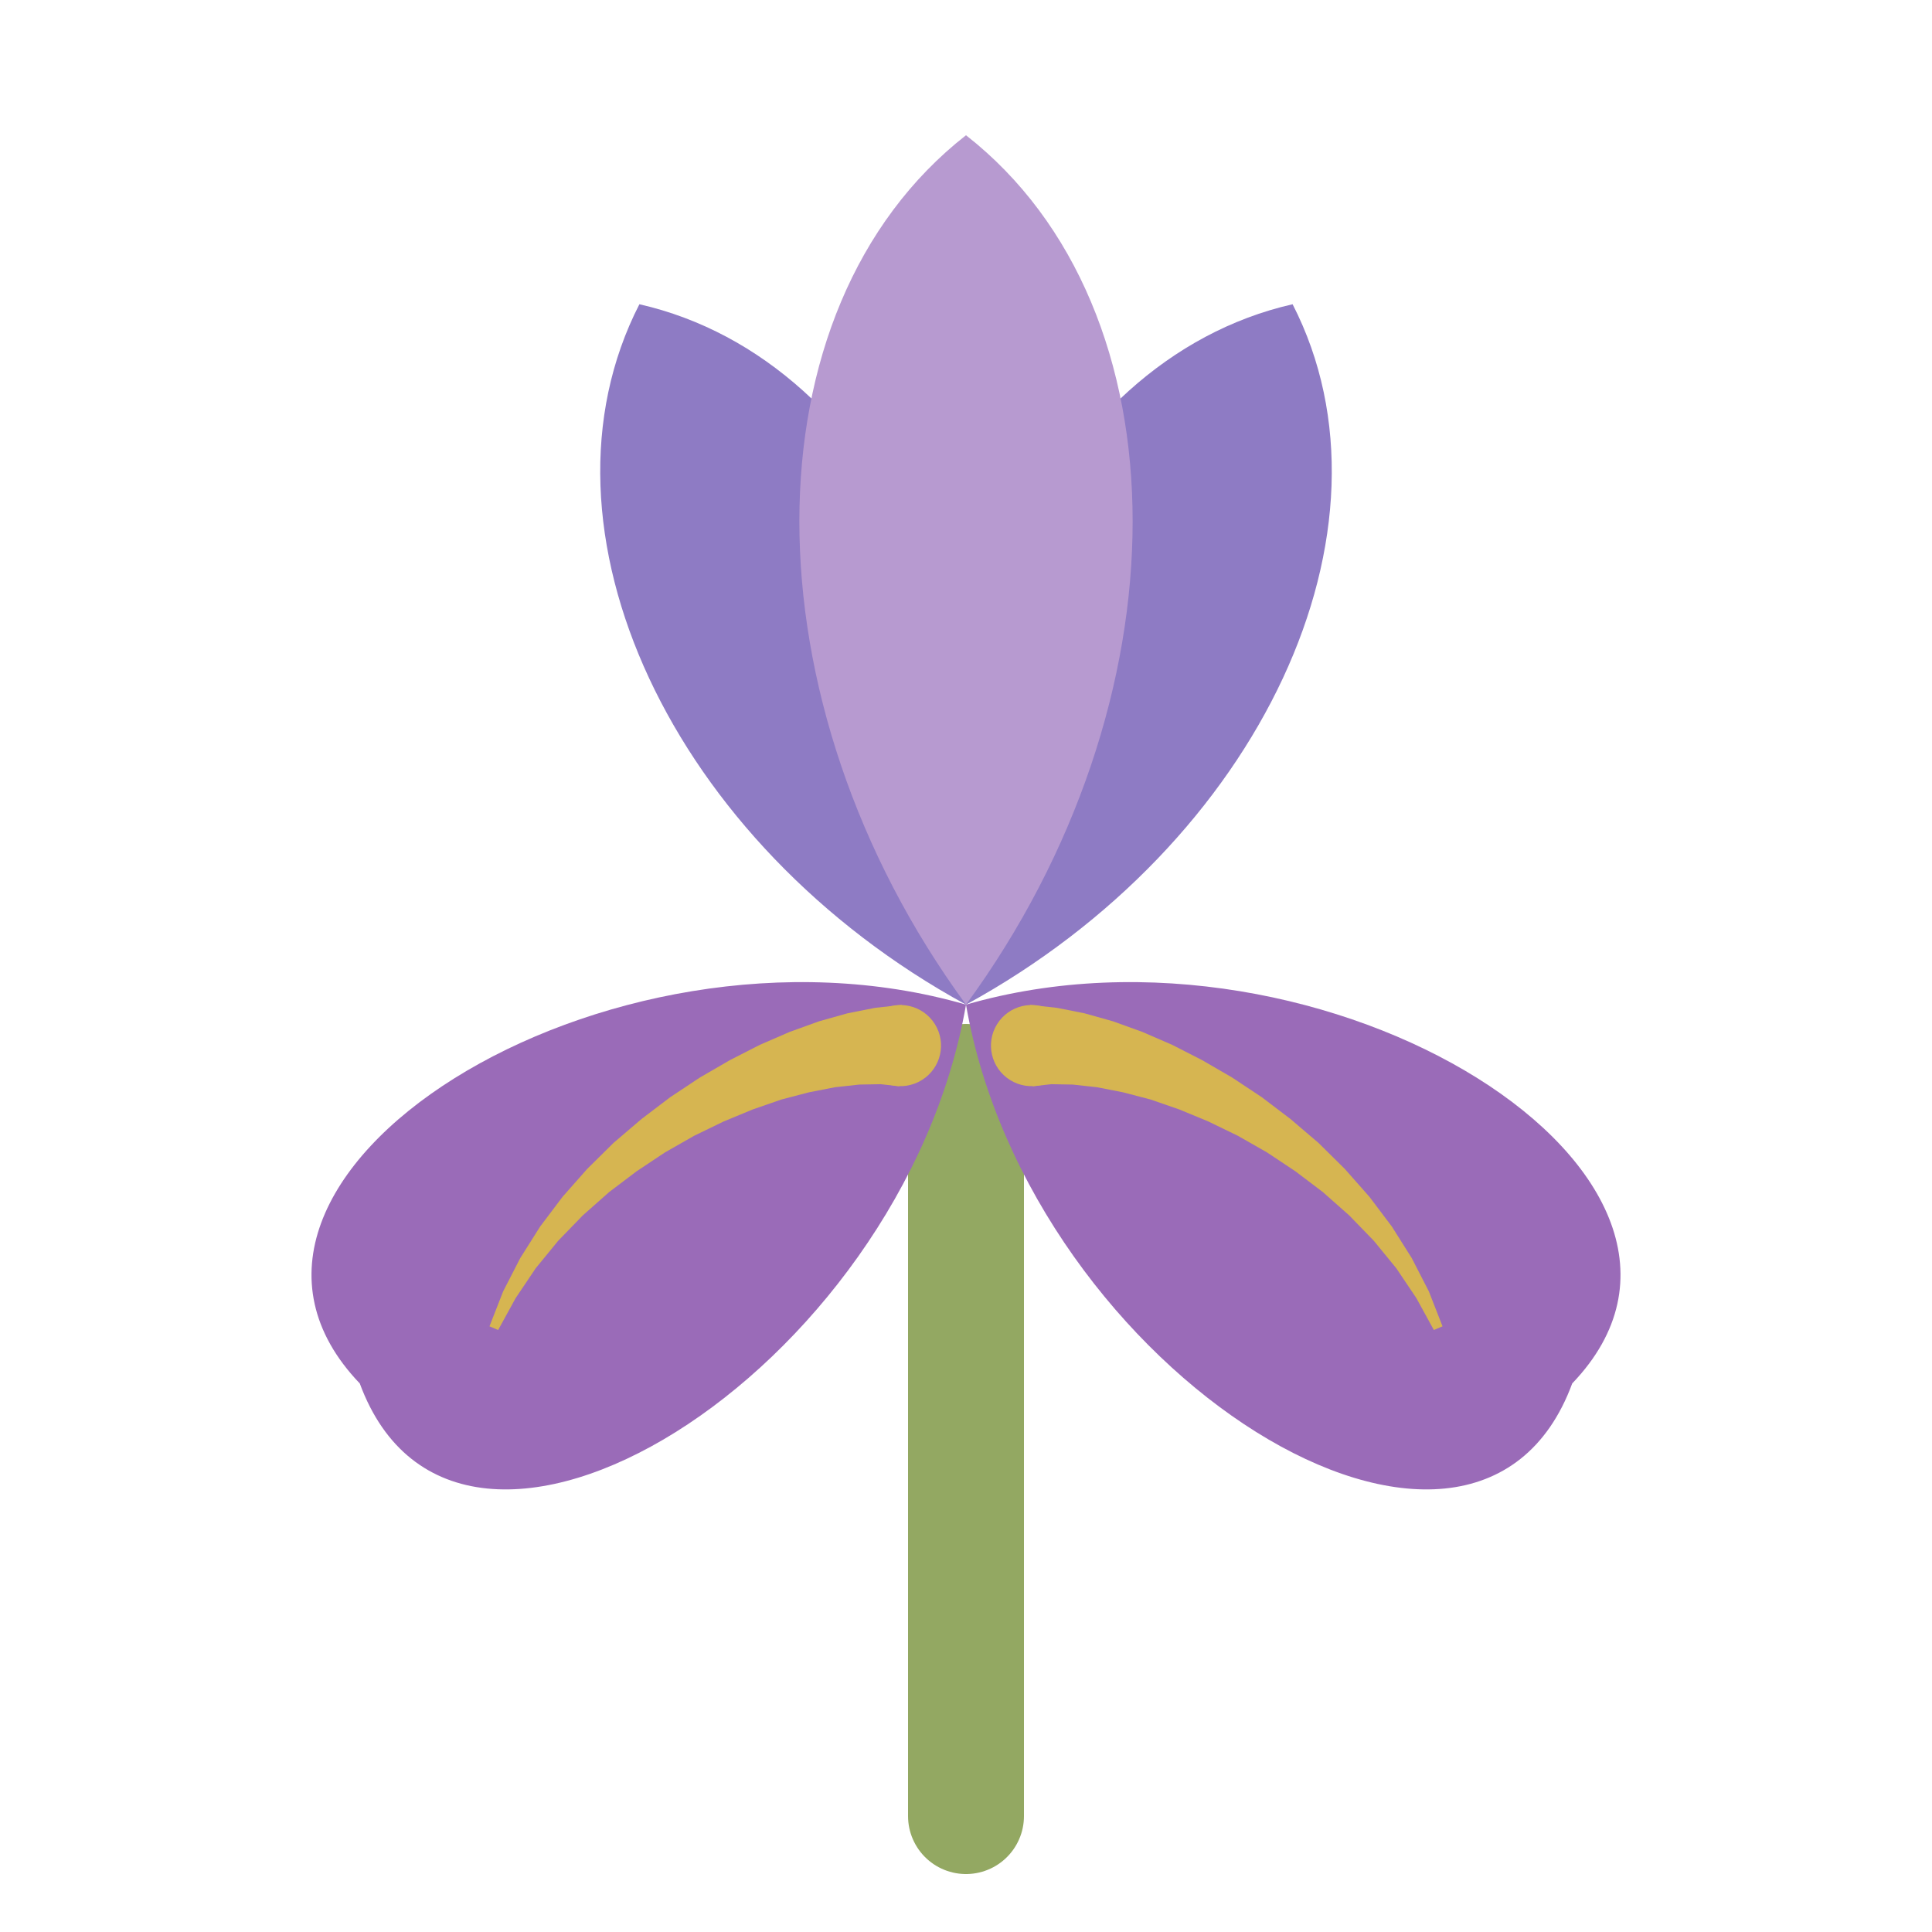
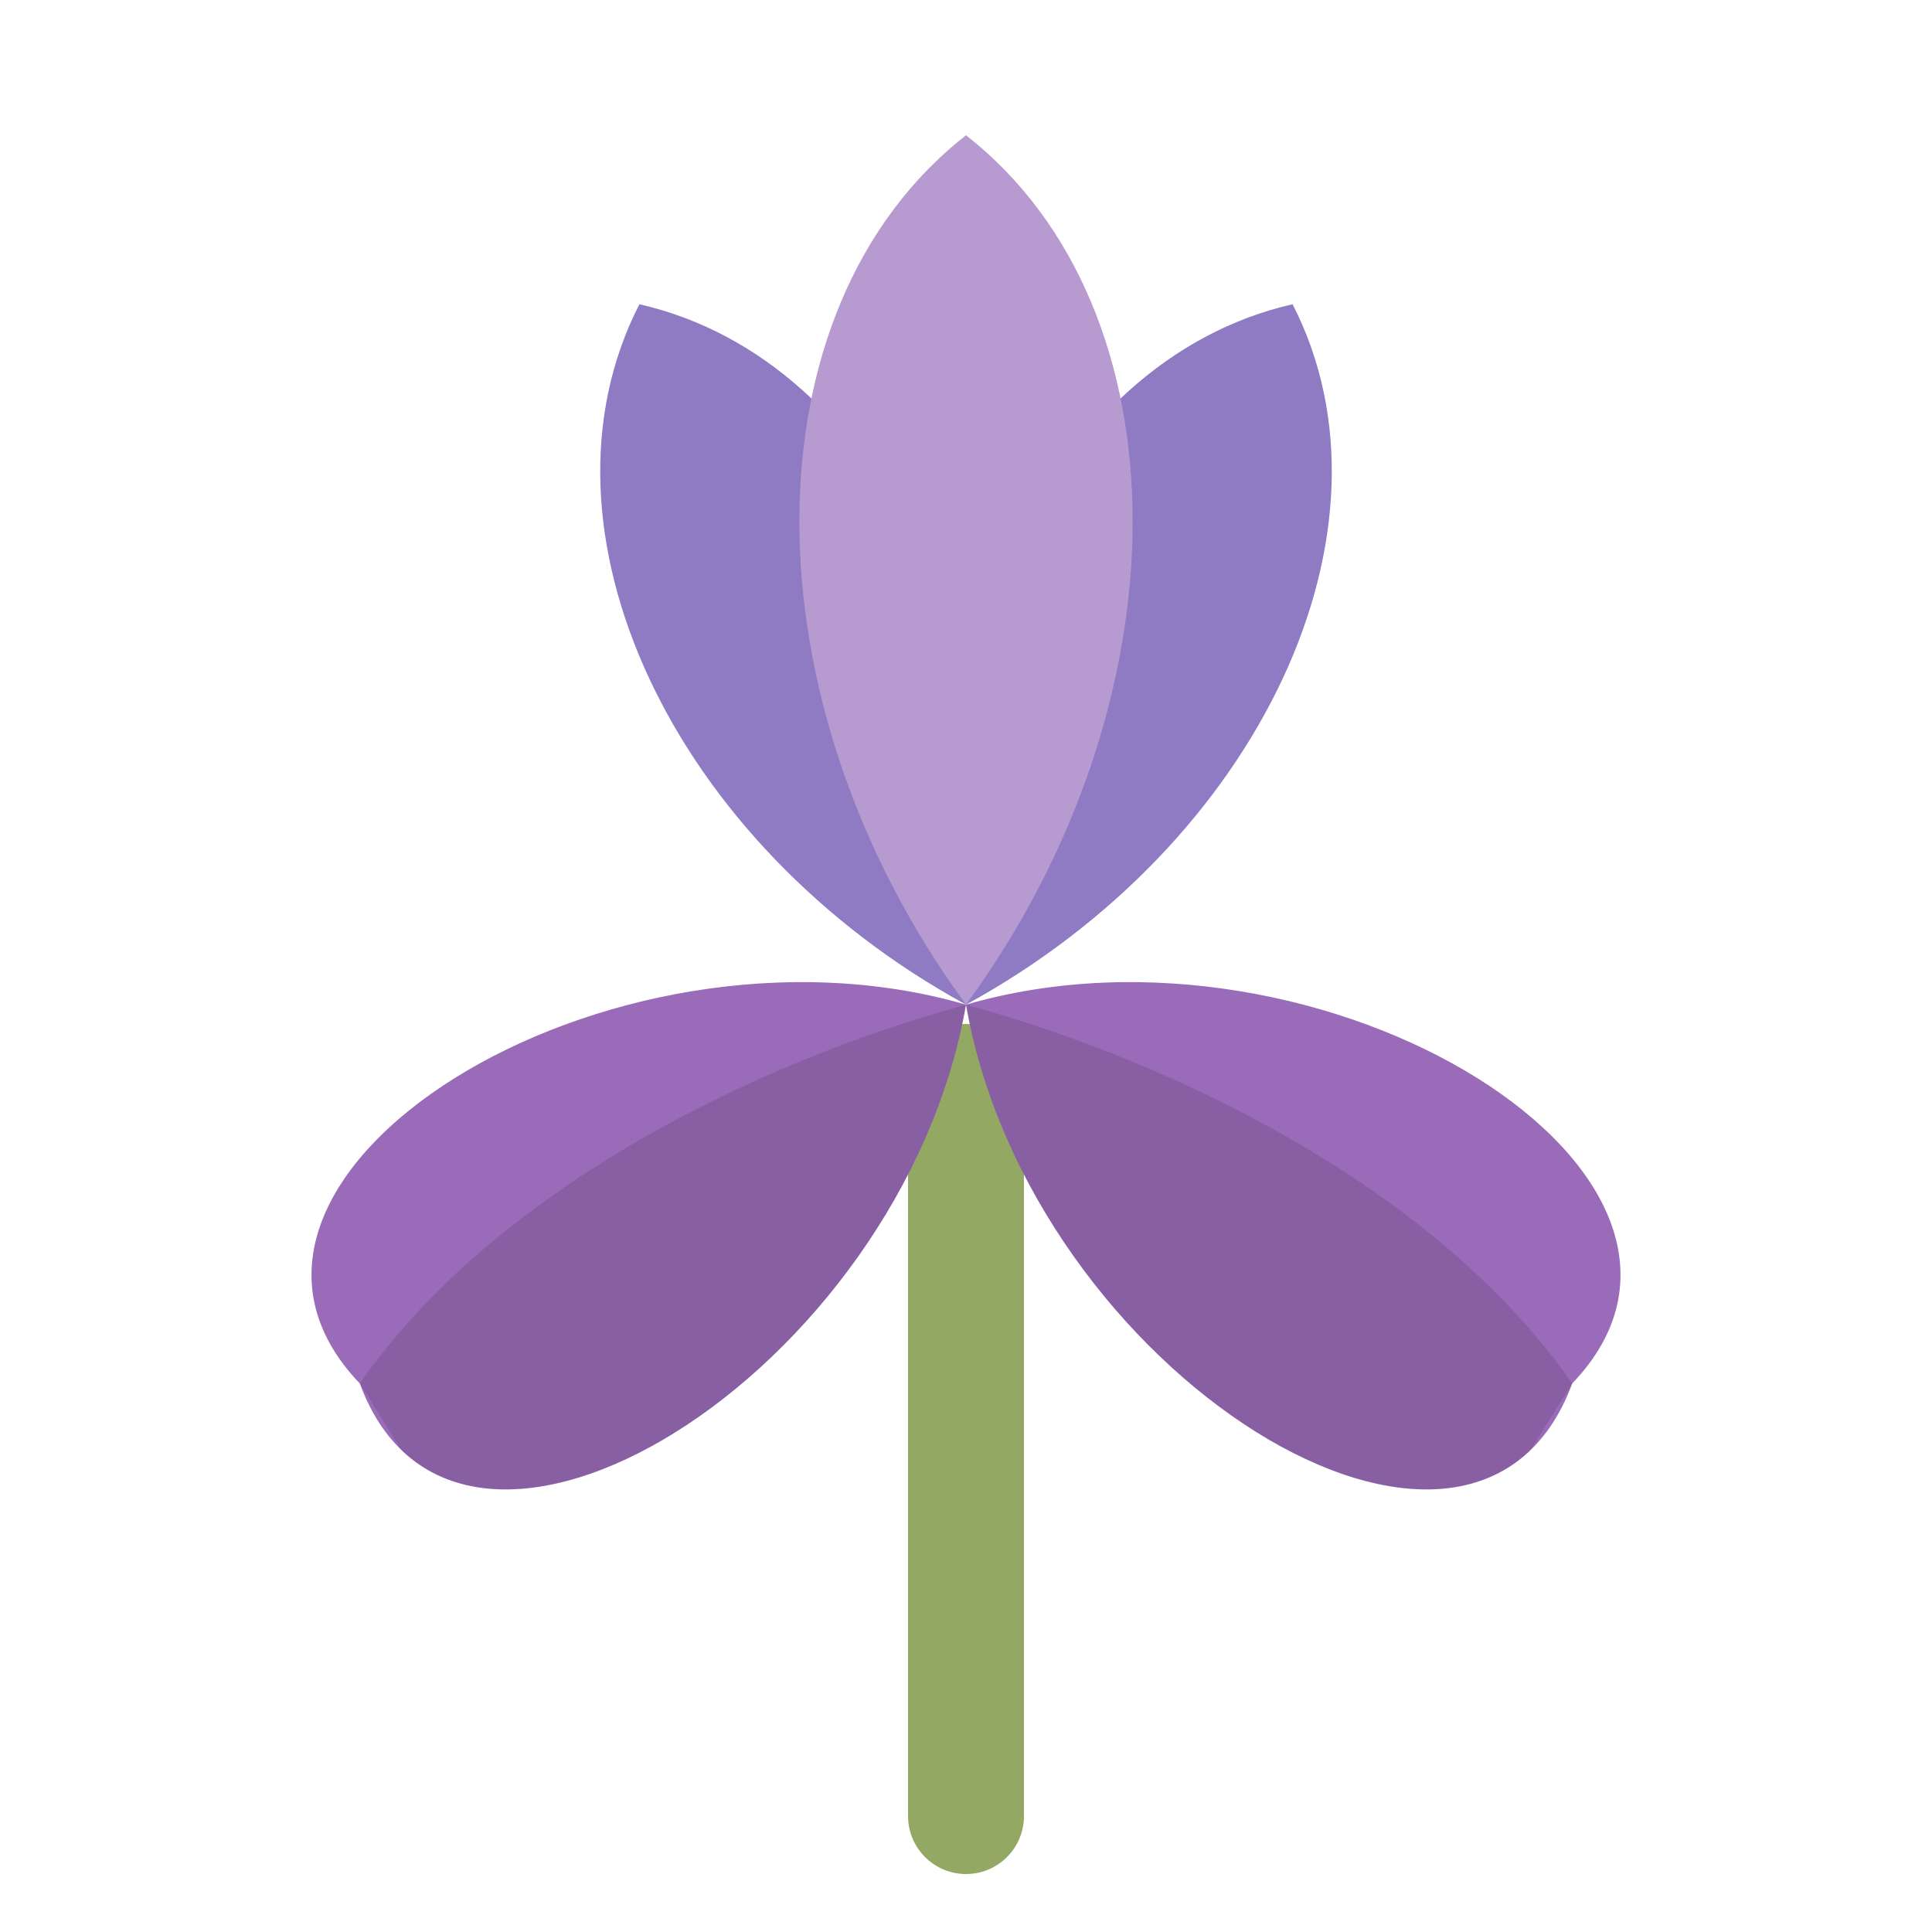
<svg xmlns="http://www.w3.org/2000/svg" viewBox="0 0 100 100">
  <path d="M50 56 V94" fill="none" stroke="#93A862" stroke-width="6" stroke-linecap="round" />
  <g transform="translate(50 52) rotate(122)">
    <path d="M0 0 C-14.4 -12.9 -14.4 -40.0 0 -37 C14.4 -40.0 14.4 -12.9 0 0 Z" fill="#9A6BB8" />
-     <g fill="#D6B551">
-       <path d="M1.75 -5.17 L1.15 -5.93 L0.58 -6.88 L0.03 -8.02 L-0.46 -9.30 L-0.90 -10.71 L-1.25 -12.24 L-1.52 -13.85 L-1.70 -15.53 L-1.77 -17.26 L-1.72 -19.03 L-1.56 -20.81 L-1.26 -22.60 L-0.82 -24.38 L-0.23 -26.12 L0.53 -27.82 L1.45 -29.46 L1.05 -29.74 L-0.11 -28.18 L-1.10 -26.52 L-1.94 -24.78 L-2.63 -22.98 L-3.18 -21.13 L-3.60 -19.26 L-3.88 -17.38 L-4.05 -15.52 L-4.10 -13.68 L-4.04 -11.88 L-3.89 -10.15 L-3.64 -8.49 L-3.30 -6.91 L-2.87 -5.44 L-2.35 -4.07 L-1.75 -2.83 Z" />
-       <circle cx="0.00" cy="-4.00" r="2.10" />
-     </g>
+     <defs>
+       <clipPath id="fr">
+         <path d="M0 0 C-14.4 -12.9 -14.4 -40.0 0 -37 C14.4 -40.0 14.4 -12.9 0 0 Z" />
+       </clipPath>
+     </defs>
+     <path clip-path="url(#fr)" fill="#000" opacity="0.11" d="M0 0 C-3.32 -11.10 -4.75 -25.90 0 -37 H40 V0 Z" />
  </g>
  <g transform="translate(50 52) rotate(-122)">
    <path d="M0 0 C-14.4 -12.9 -14.4 -40.0 0 -37 C14.4 -40.0 14.4 -12.9 0 0 Z" fill="#9A6BB8" />
-     <g fill="#D6B551">
-       <path d="M1.75 -2.83 L2.35 -4.07 L2.87 -5.44 L3.30 -6.91 L3.64 -8.49 L3.89 -10.15 L4.04 -11.88 L4.10 -13.68 L4.05 -15.52 L3.88 -17.38 L3.60 -19.26 L3.18 -21.13 L2.63 -22.98 L1.94 -24.78 L1.10 -26.52 L0.11 -28.18 L-1.05 -29.74 L-1.45 -29.46 L-0.53 -27.82 L0.23 -26.12 L0.82 -24.38 L1.26 -22.60 L1.56 -20.81 L1.72 -19.03 L1.77 -17.26 L1.70 -15.53 L1.52 -13.85 L1.25 -12.24 L0.90 -10.71 L0.46 -9.30 L-0.03 -8.02 L-0.58 -6.88 L-1.15 -5.93 L-1.75 -5.17 Z" />
-       <circle cx="0.00" cy="-4.00" r="2.10" />
-     </g>
+     <defs>
+       <clipPath id="fl">
+         <path d="M0 0 C-14.4 -12.9 -14.4 -40.0 0 -37 C14.4 -40.0 14.4 -12.9 0 0 Z" />
+       </clipPath>
+     </defs>
+     <path clip-path="url(#fl)" fill="#000" opacity="0.11" d="M0 0 C3.32 -11.10 4.75 -25.90 0 -37 H-40 V0 Z" />
  </g>
  <g transform="translate(50 52) rotate(25)">
    <path d="M0 0 C-10.3 -14.0 -10.3 -32.0 0 -40 C10.3 -32.0 10.3 -14.0 0 0 Z" fill="#8E7BC4" />
  </g>
  <g transform="translate(50 52) rotate(-25)">
    <path d="M0 0 C-10.3 -14.0 -10.3 -32.0 0 -40 C10.3 -32.0 10.3 -14.0 0 0 Z" fill="#8E7BC4" />
  </g>
  <g transform="translate(50 52) rotate(0)">
    <path d="M0 0 C-11.5 -15.7 -11.5 -36.0 0 -45 C11.5 -36.0 11.5 -15.7 0 0 Z" fill="#B79AD0" />
  </g>
</svg>
